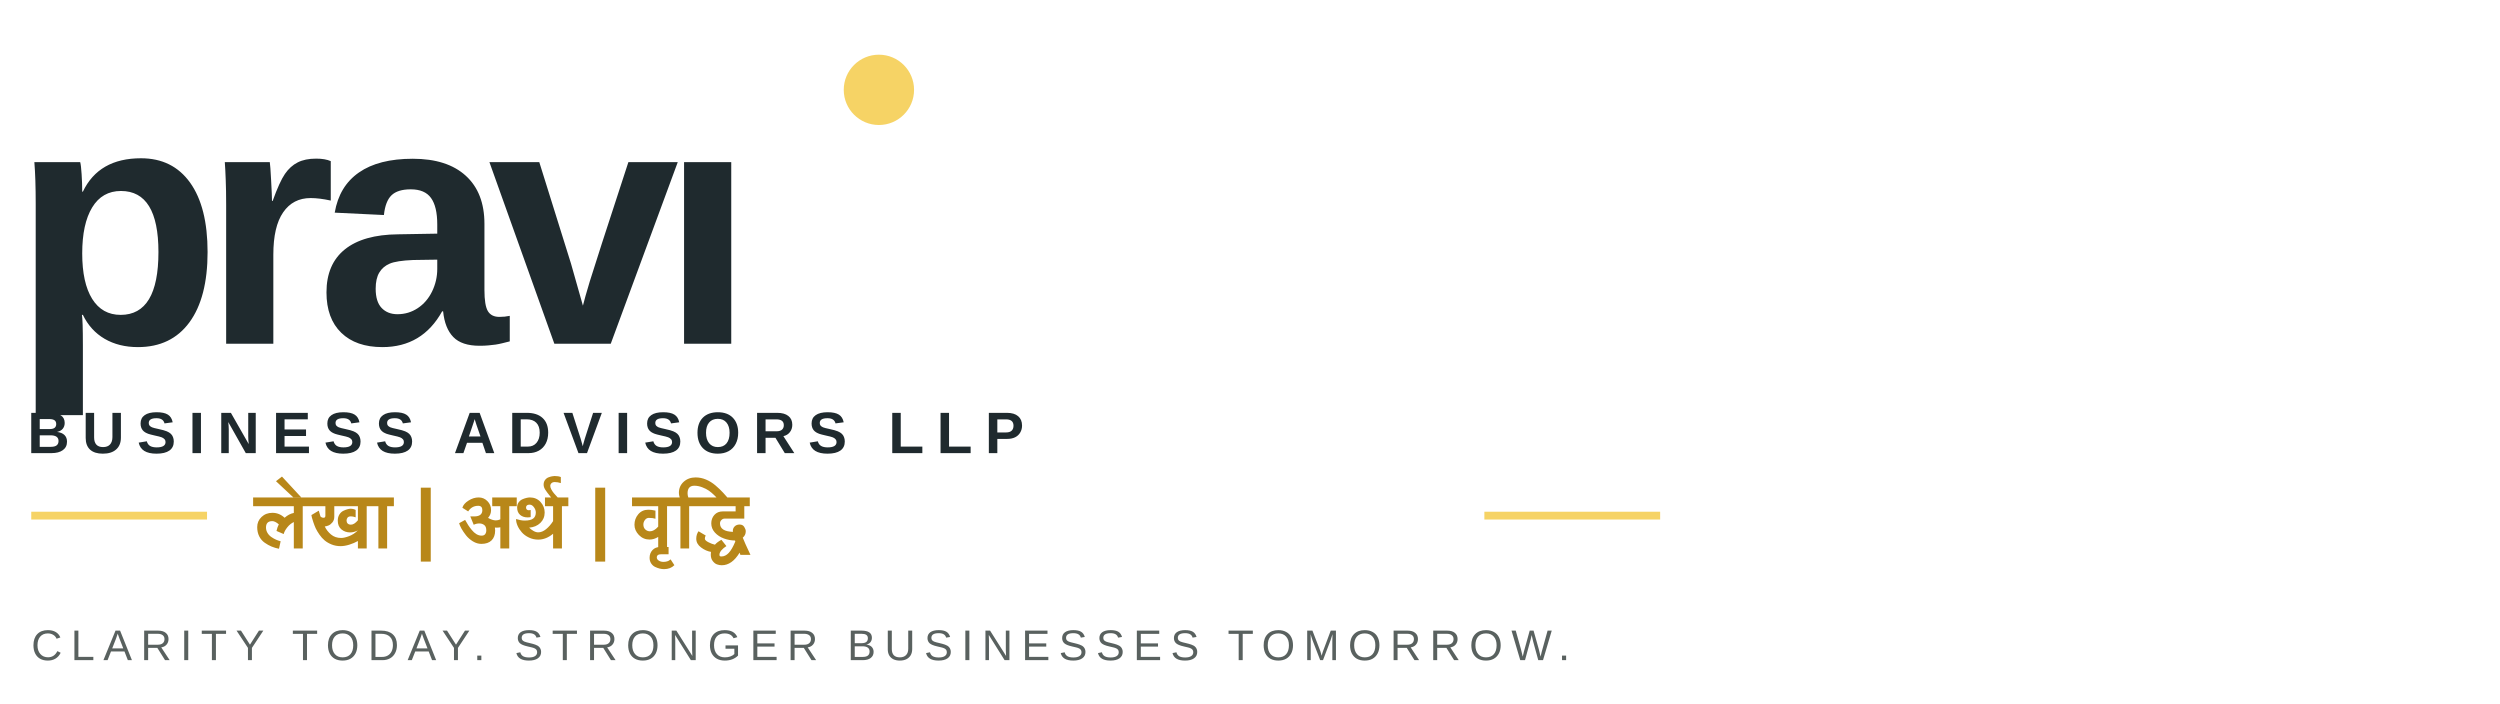
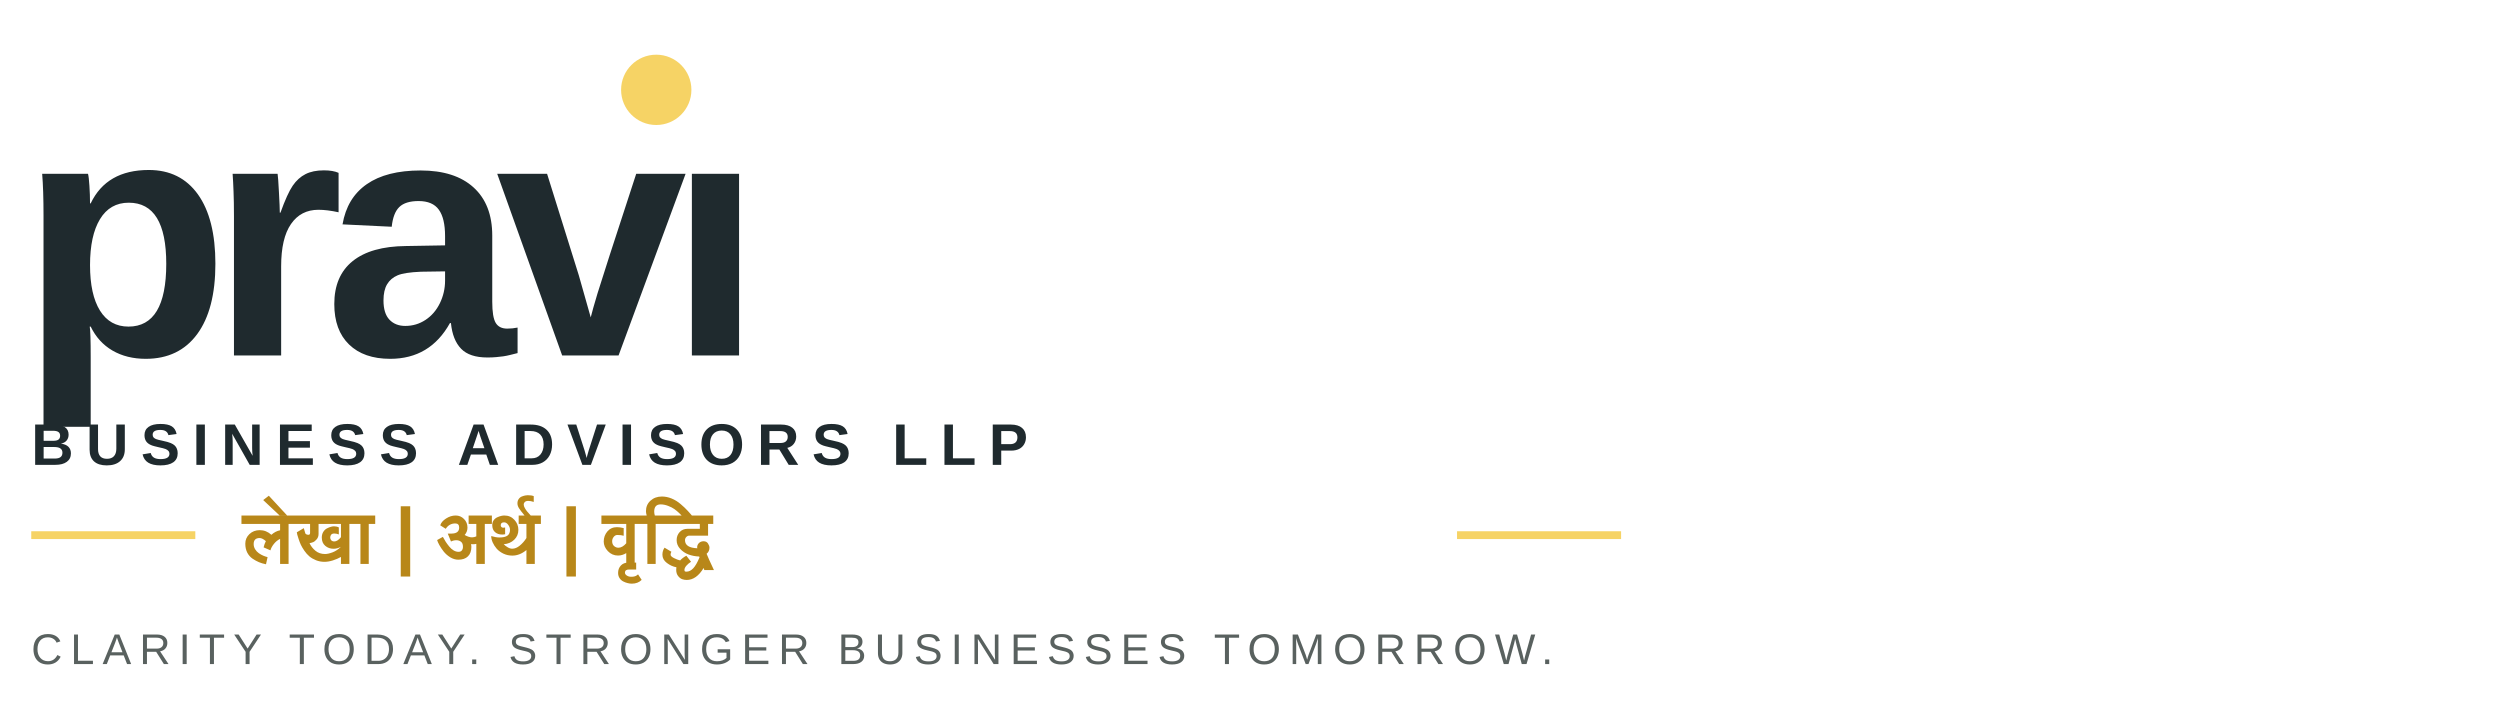
<svg xmlns="http://www.w3.org/2000/svg" viewBox="0 0 640 180" role="img" aria-labelledby="title desc">
-   <g fill="#1F2A2E" font-family="Poppins,Arial,sans-serif">
-     <text x="3" y="88" font-size="88" font-weight="700" letter-spacing="-5">pravı</text>
-     <text x="7" y="116" font-size="15" font-weight="600" letter-spacing="3.2">BUSINESS ADVISORS LLP</text>
-   </g>
-   <circle cx="225" cy="23" r="9" fill="#F6D365" />
-   <path d="M8 132h45" stroke="#F6D365" stroke-width="2" />
-   <text x="65" y="140" fill="#B88719" font-family="Poppins,Arial,sans-serif" font-size="20" font-weight="600">लेखा  |  अर्थ  |  वृद्धि</text>
-   <path d="M380 132h45" stroke="#F6D365" stroke-width="2" />
-   <text x="8" y="169" fill="#59615F" font-family="Poppins,Arial,sans-serif" font-size="11" font-weight="500" letter-spacing="2.2">CLARITY TODAY. STRONGER BUSINESSES TOMORROW.</text>
+   <text x="5" y="91" fill="#1F2A2E" font-family="Poppins,Arial,sans-serif" font-size="88" font-weight="700" letter-spacing="-5">pravı</text>
+   <circle cx="168" cy="23" r="9" fill="#F6D365" />
+   <text x="8" y="119" fill="#1F2A2E" font-family="Poppins,Arial,sans-serif" font-size="15" font-weight="600" letter-spacing="3.2">BUSINESS ADVISORS LLP</text>
+   <path d="M8 137h42" stroke="#F6D365" stroke-width="2" />
+   <text x="62" y="144" fill="#B88719" font-family="Poppins,Arial,sans-serif" font-size="19" font-weight="600">लेखा  |  अर्थ  |  वृद्धि</text>
+   <path d="M373 137h42" stroke="#F6D365" stroke-width="2" />
+   <text x="8" y="170" fill="#59615F" font-family="Poppins,Arial,sans-serif" font-size="11" font-weight="500" letter-spacing="2.1">CLARITY TODAY. STRONGER BUSINESSES TOMORROW.</text>
</svg>
